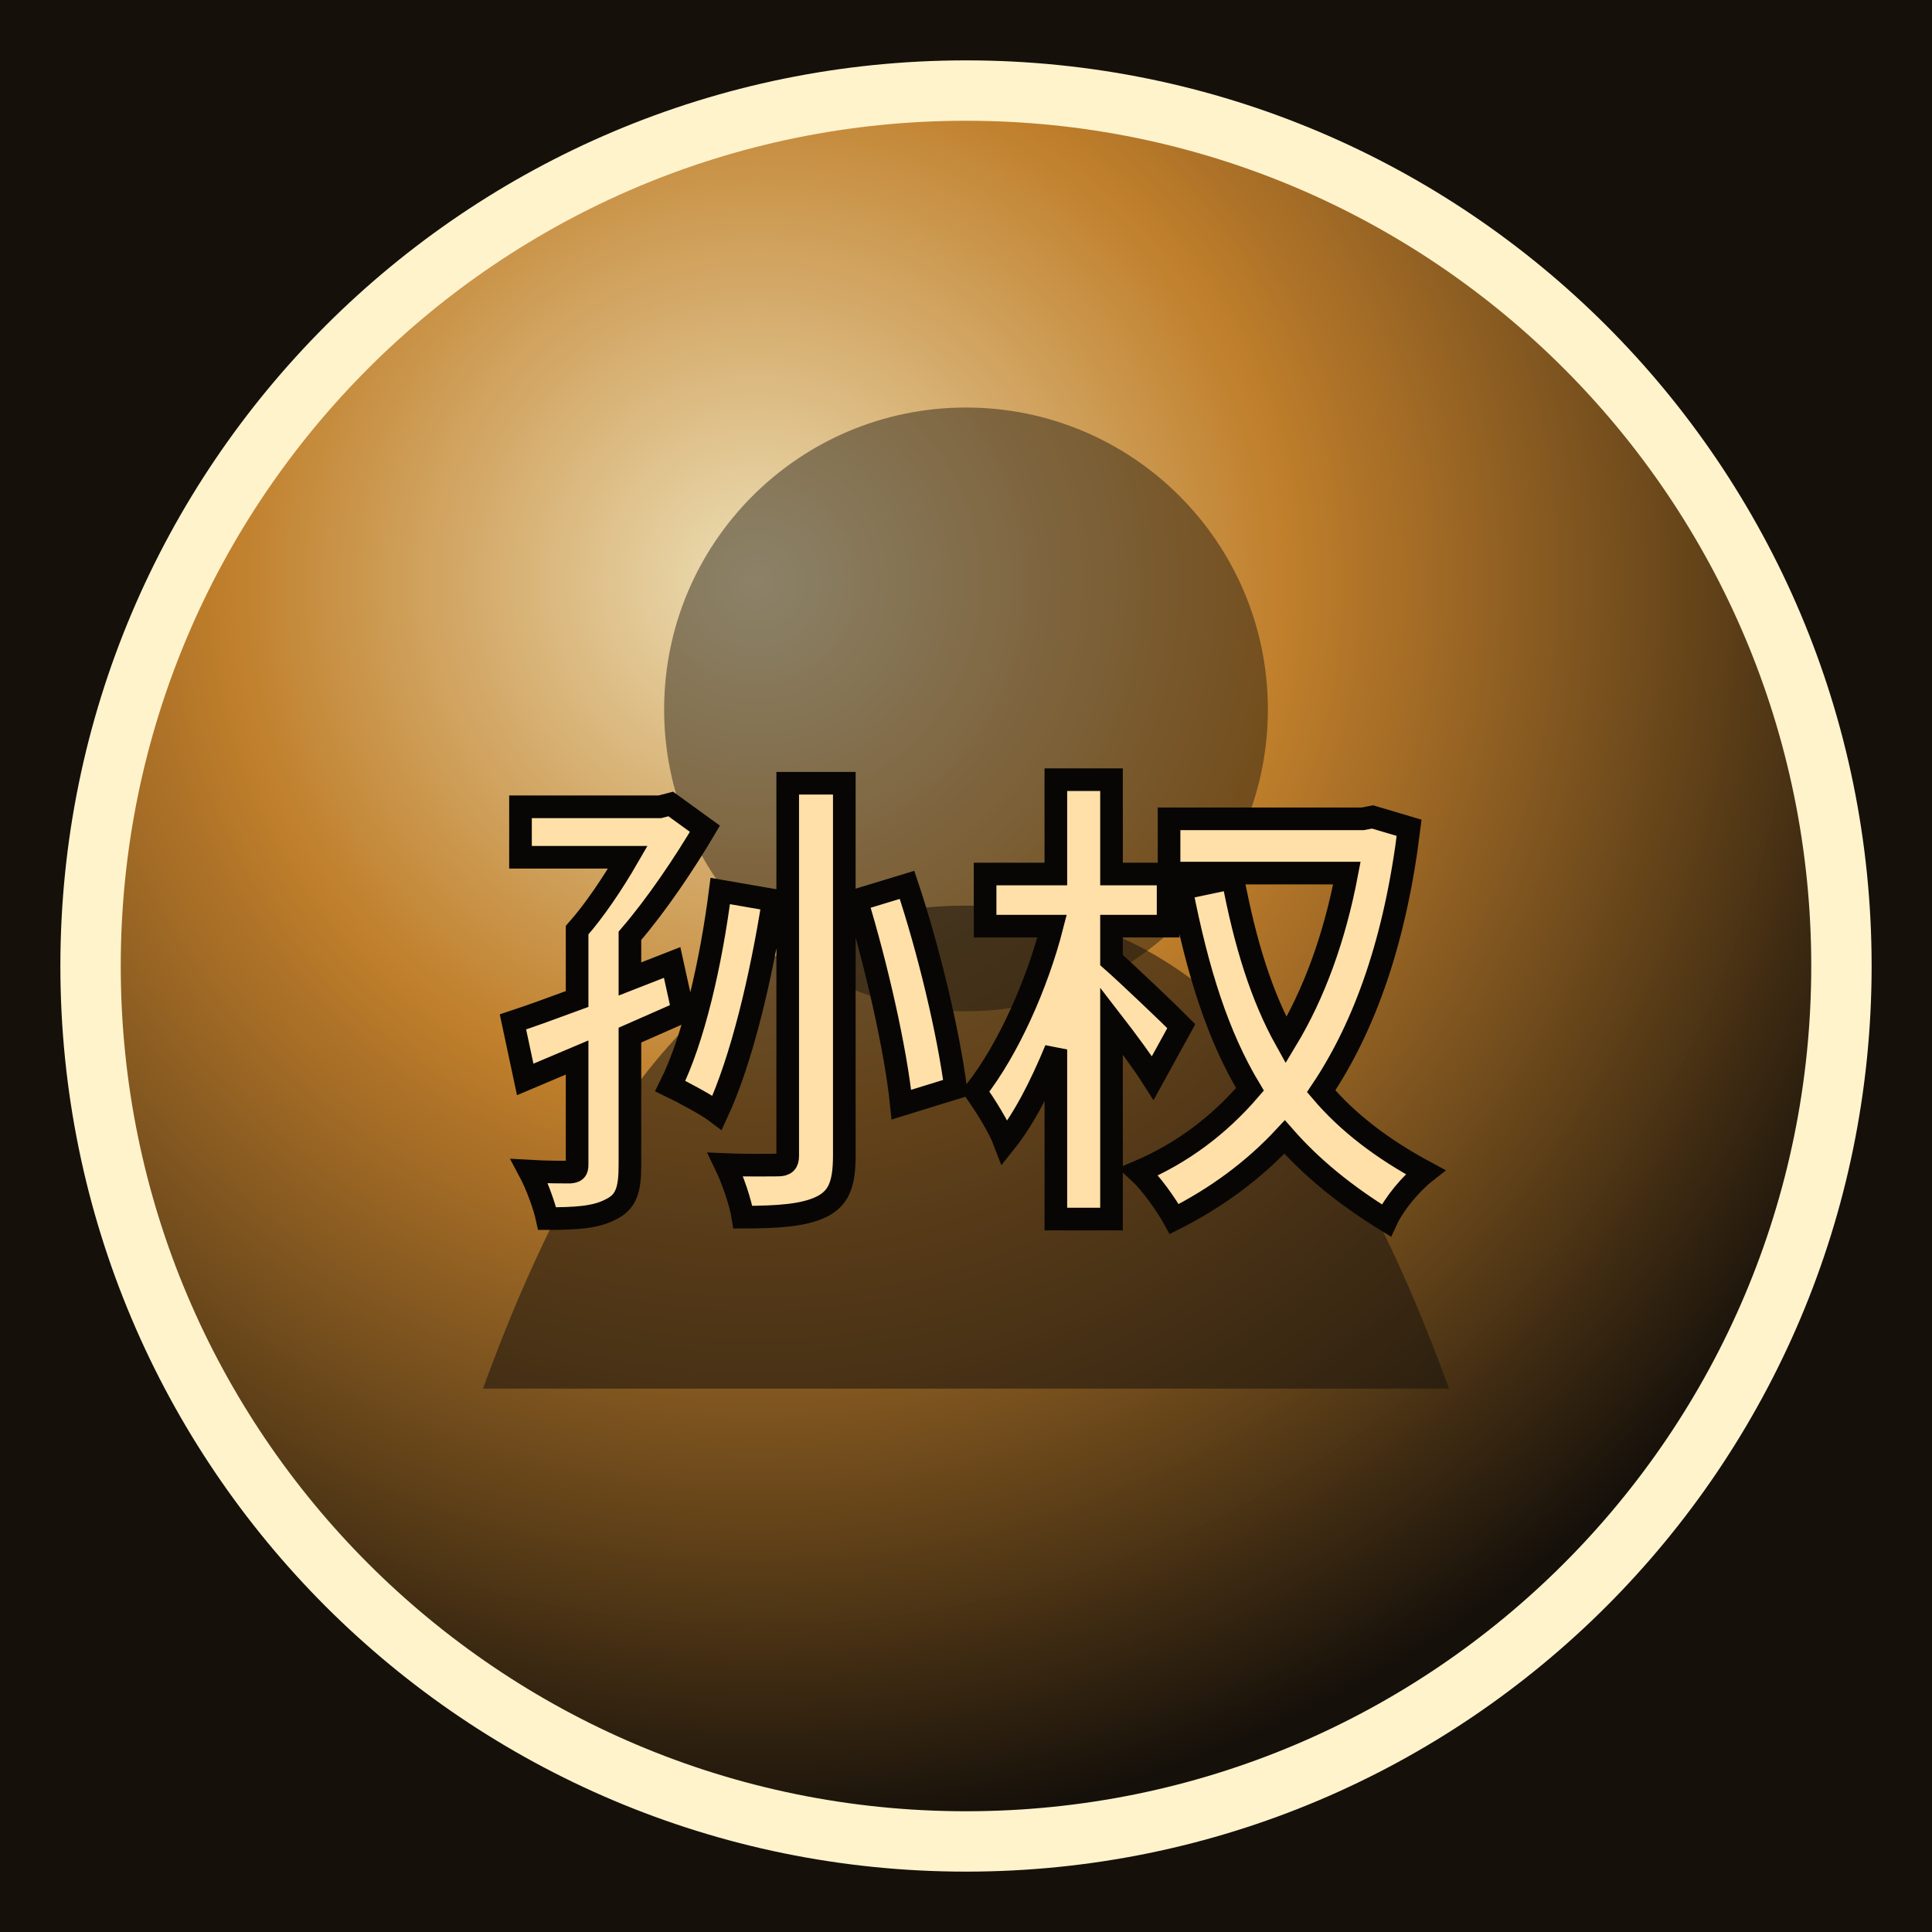
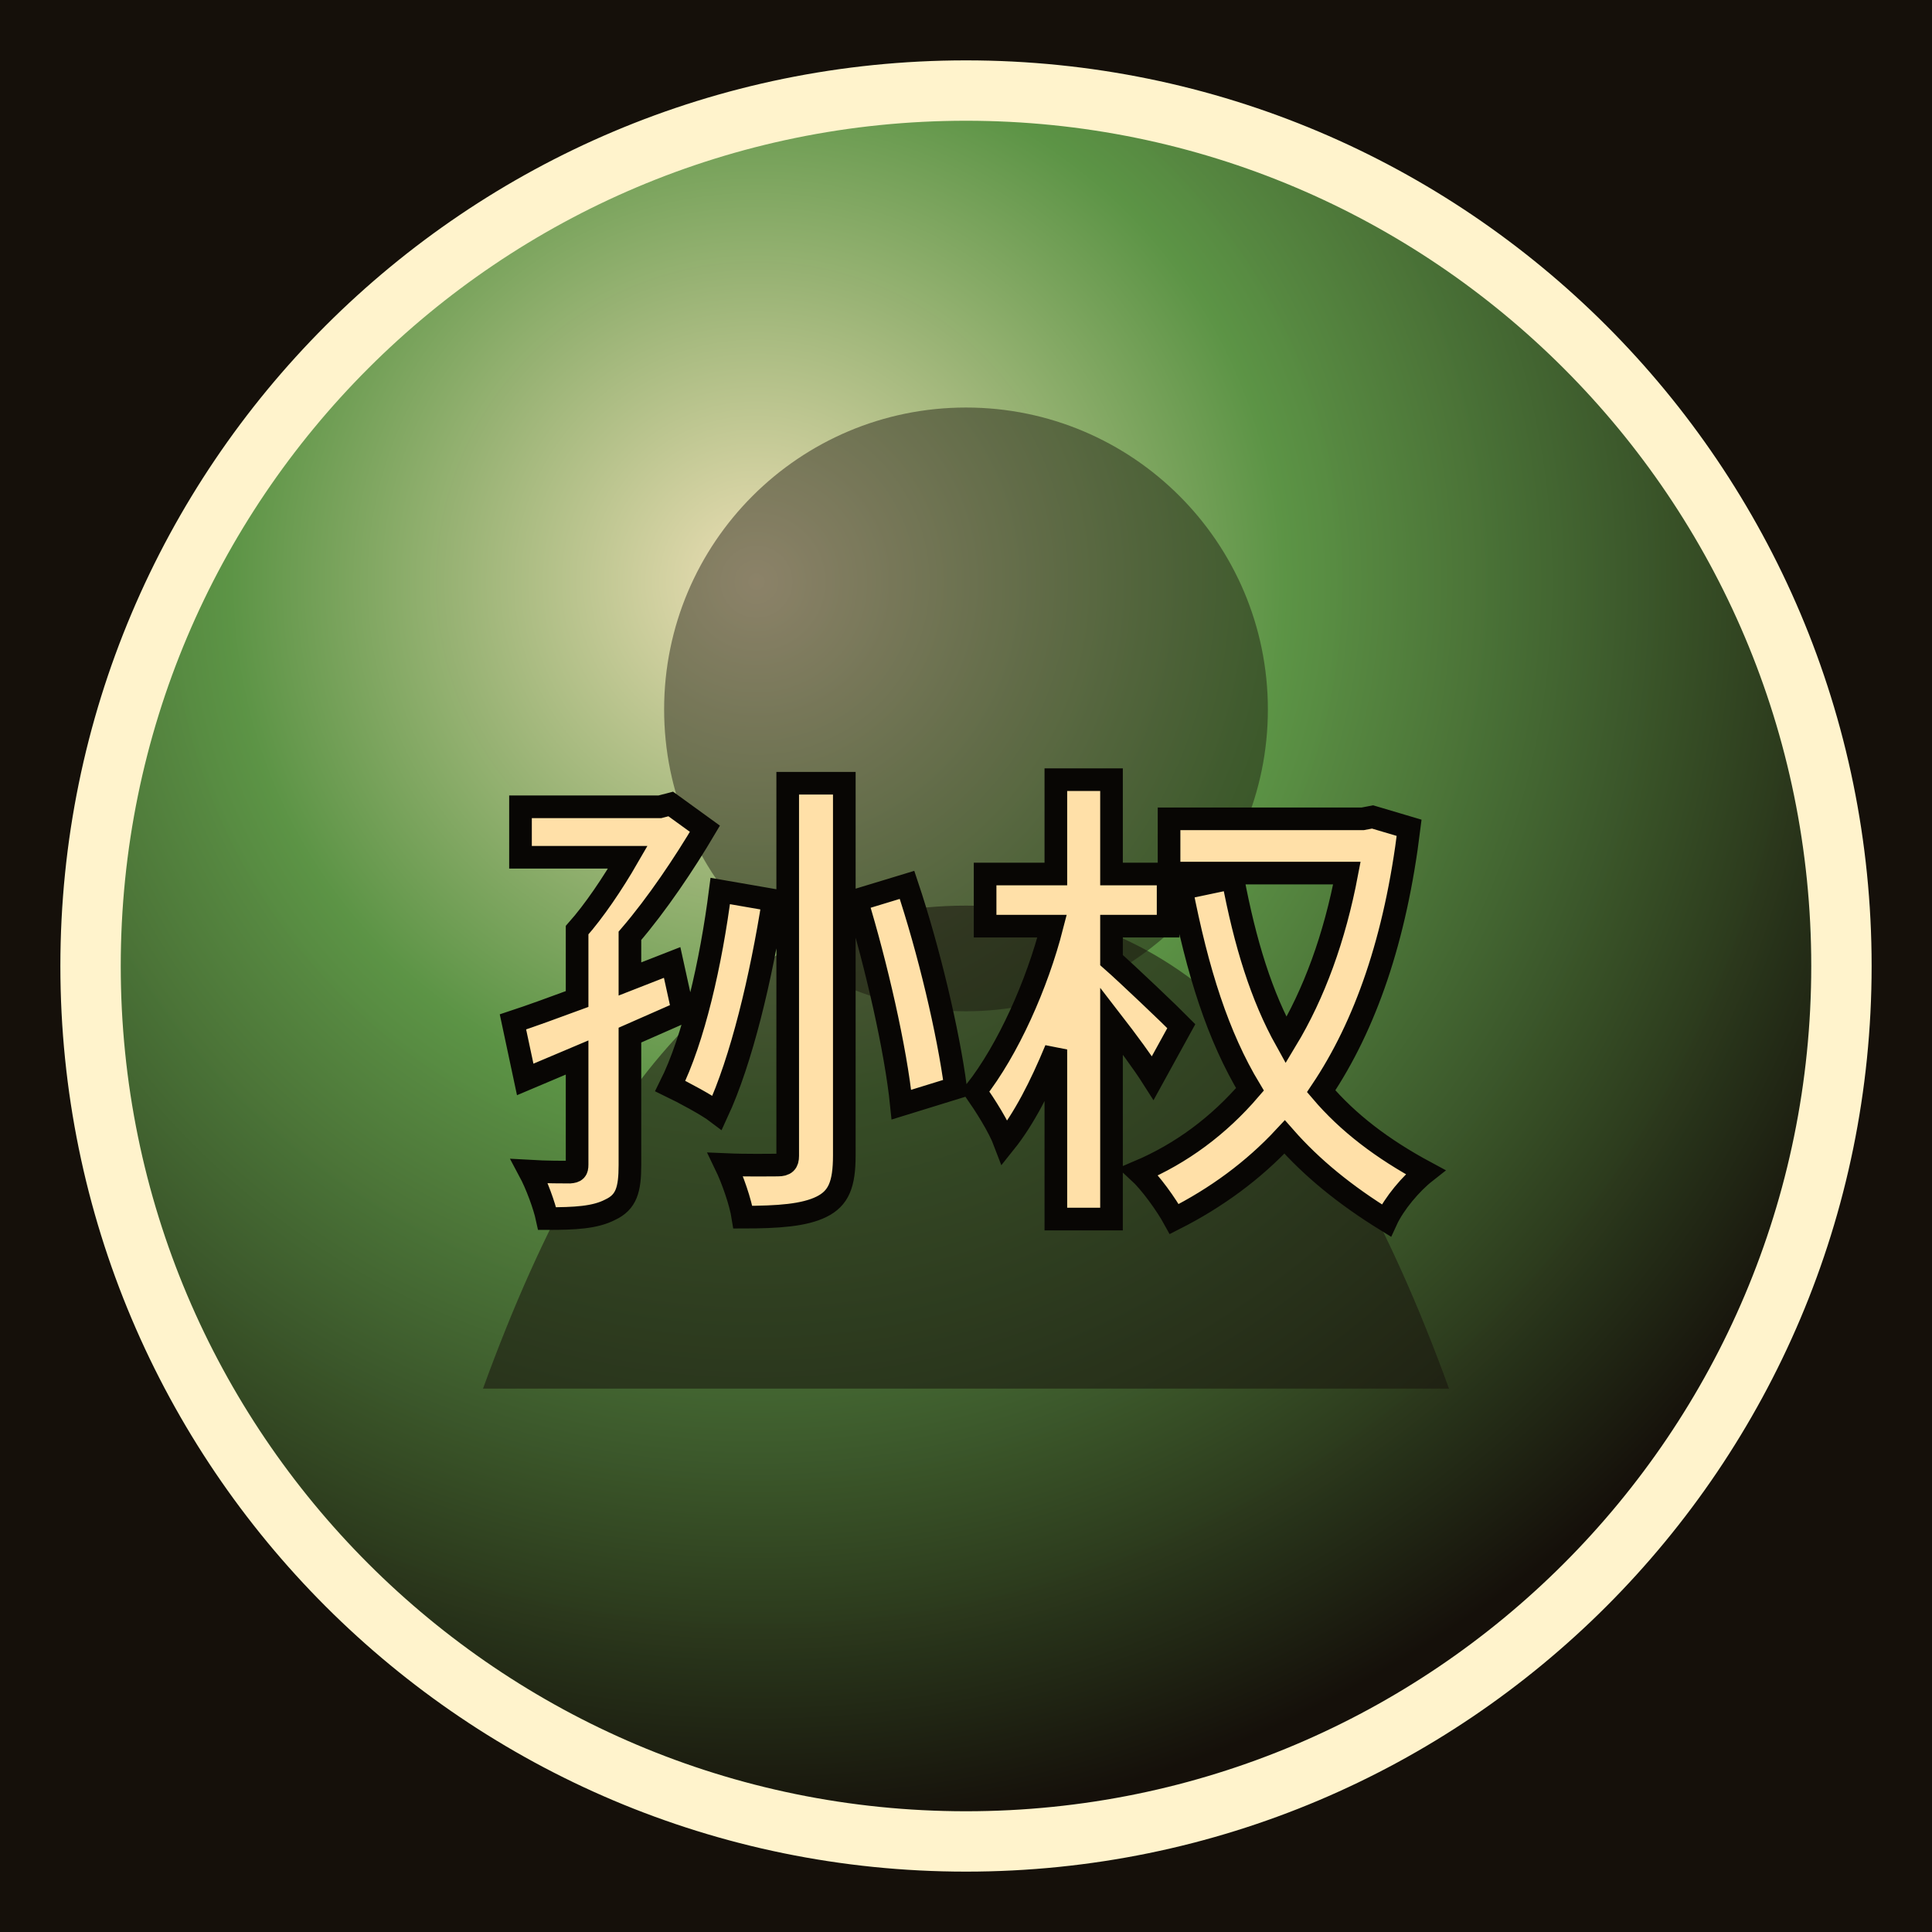
<svg xmlns="http://www.w3.org/2000/svg" viewBox="0 0 128 128" role="img" aria-label="孙权">
  <defs>
    <radialGradient id="bg" cx="38%" cy="28%" r="72%">
      <stop offset="0" stop-color="#fff1c4" stop-opacity="0.92" />
-       <stop offset="0.42" stop-color="#D38B2F" stop-opacity="0.9" />
+       <stop offset="0.42" stop-color="#64A24C" stop-opacity="0.9" />
      <stop offset="1" stop-color="#15100a" />
    </radialGradient>
  </defs>
  <rect width="128" height="128" fill="#15100a" />
  <circle cx="64" cy="64" r="58" fill="url(#bg)" stroke="#fff3cc" stroke-width="4" />
  <path d="M32 92c8-22 18-32 32-32s24 10 32 32" fill="#17120c" opacity="0.55" />
  <circle cx="64" cy="47" r="20" fill="#17120c" opacity="0.45" />
  <text x="64" y="78" text-anchor="middle" font-family="Songti SC, STSong, serif" font-size="31" font-weight="900" fill="#ffe0a8" stroke="#080604" stroke-width="1.5">孙权</text>
</svg>
